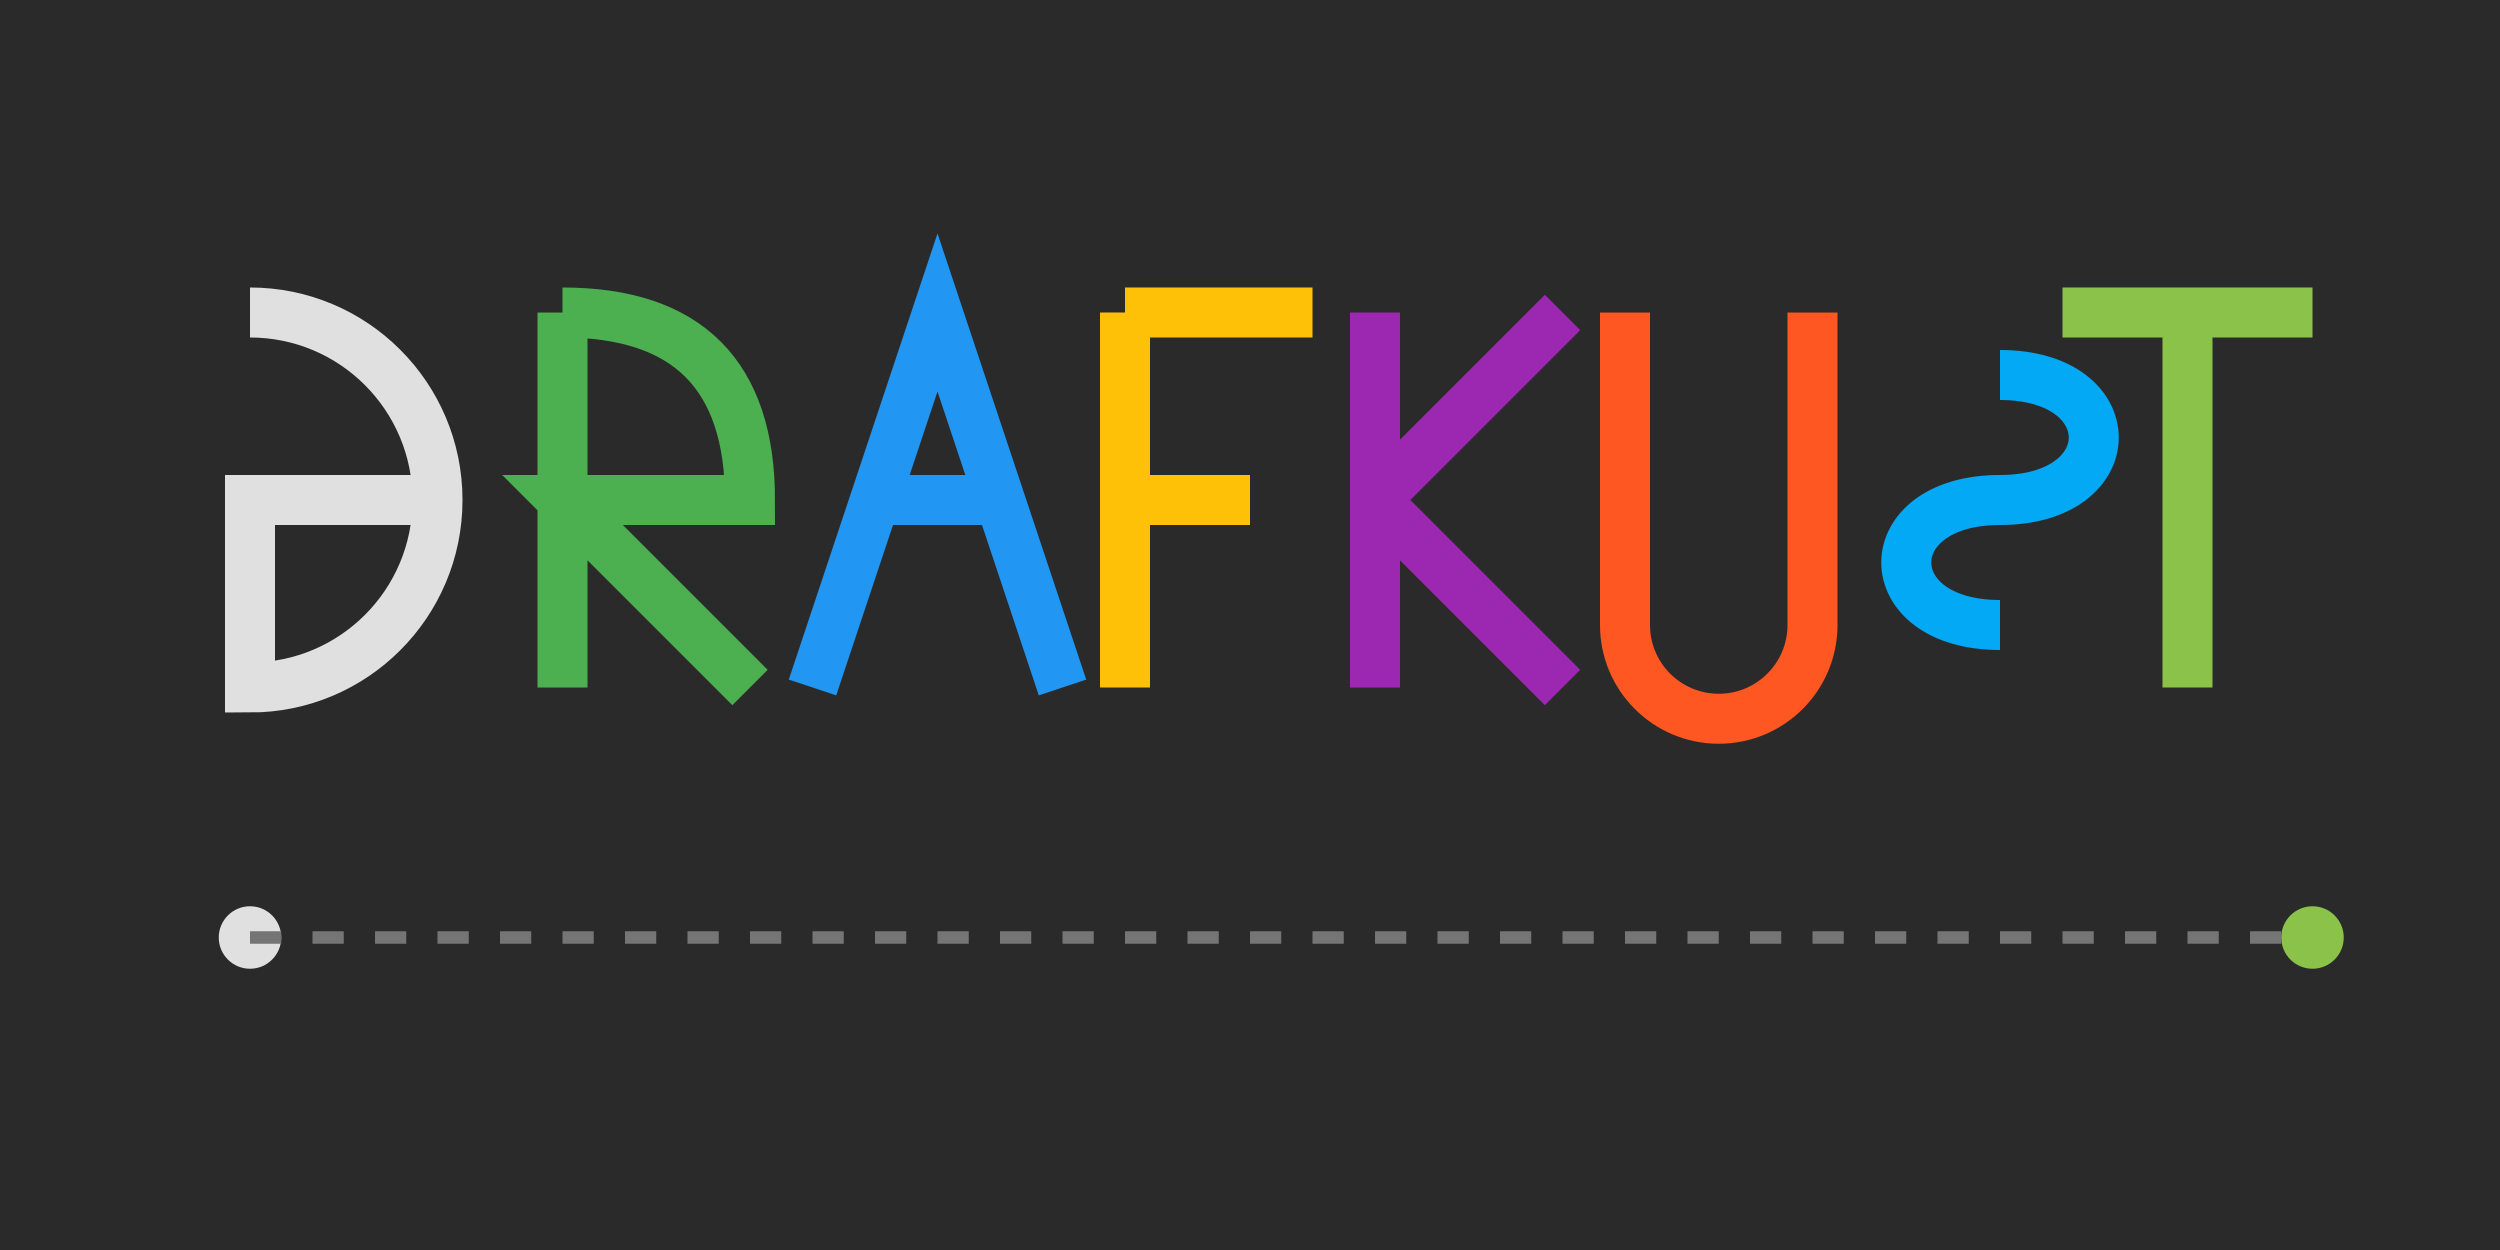
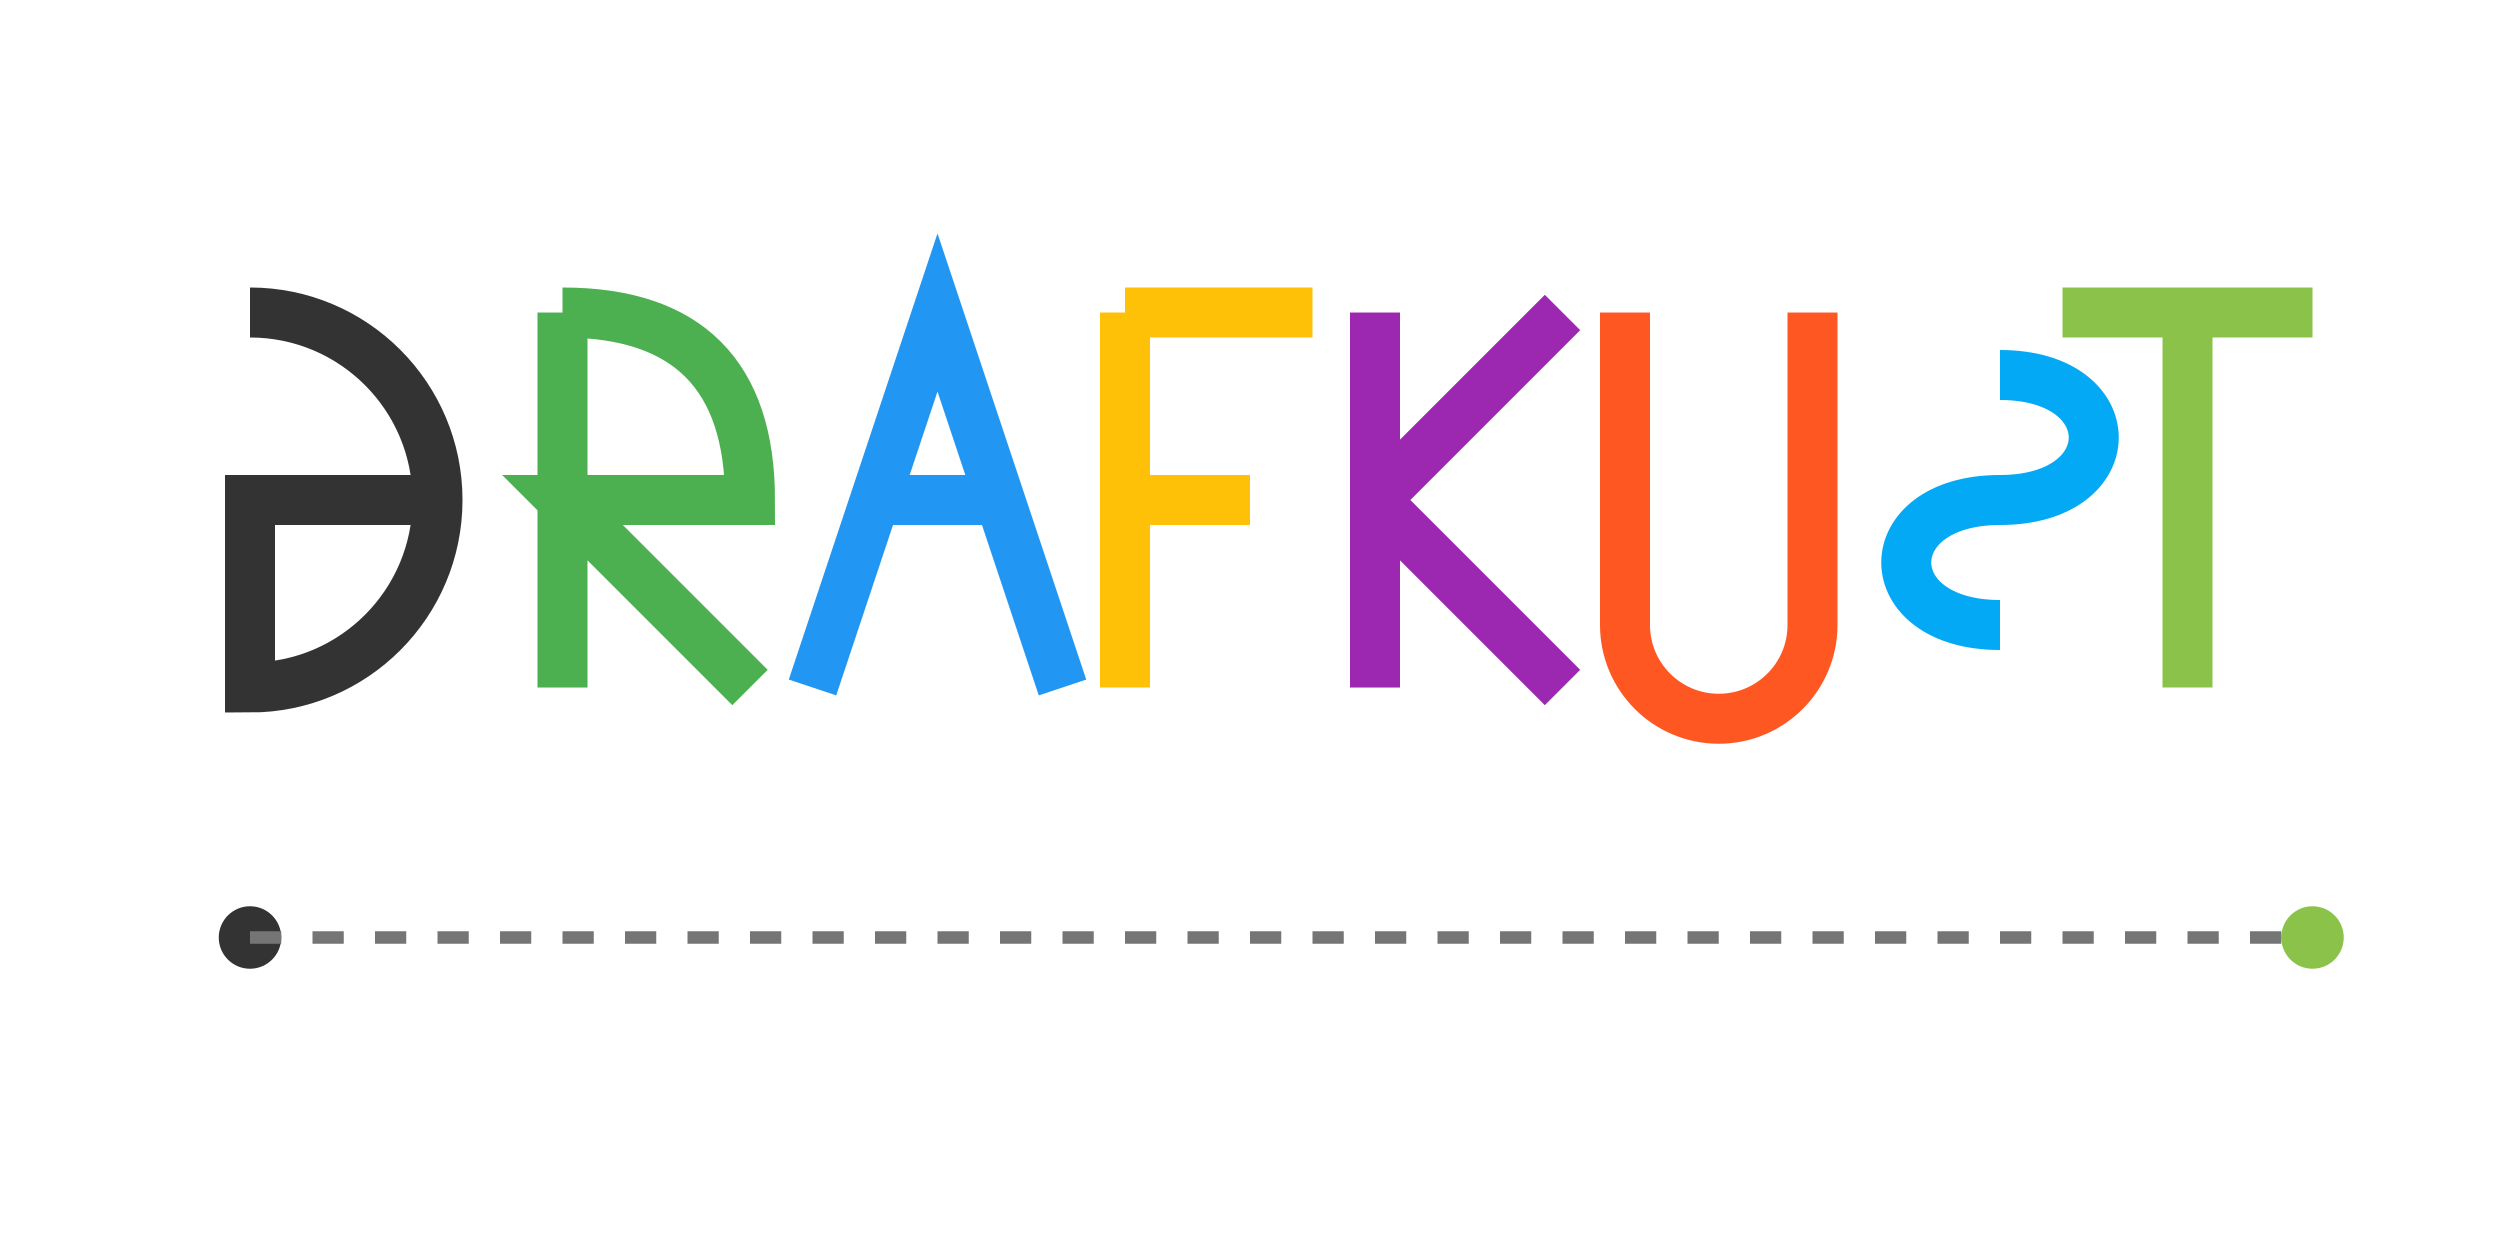
<svg xmlns="http://www.w3.org/2000/svg" viewBox="0 0 400 200">
-   <rect width="400" height="200" fill="#2a2a2a" />
-   <path d="M 40,50 A 30,30 0 1,1 40,110 L 40,80 L 70,80" fill="none" stroke="#e0e0e0" stroke-width="8" />
+   <rect width="400" height="200" fill="#ffffff" />
+   <path d="M 40,50 A 30,30 0 1,1 40,110 L 40,80 L 70,80" fill="none" stroke="#333333" stroke-width="8" />
  <path d="M 90,50 L 90,110 M 90,50 Q 120,50 120,80 L 90,80 L 120,110" fill="none" stroke="#4CAF50" stroke-width="8" />
  <path d="M 130,110 L 150,50 L 170,110 M 140,80 L 160,80" fill="none" stroke="#2196F3" stroke-width="8" />
  <path d="M 180,50 L 180,110 M 180,50 L 210,50 M 180,80 L 200,80" fill="none" stroke="#FFC107" stroke-width="8" />
  <path d="M 220,50 L 220,110 M 220,80 L 250,50 M 220,80 L 250,110" fill="none" stroke="#9C27B0" stroke-width="8" />
  <path d="M 260,50 L 260,100 A 15,15 0 0,0 290,100 L 290,50" fill="none" stroke="#FF5722" stroke-width="8" />
  <path d="M 320,60 C 340,60 340,80 320,80 C 300,80 300,100 320,100" fill="none" stroke="#03A9F4" stroke-width="8" />
  <path d="M 330,50 L 370,50 M 350,50 L 350,110" fill="none" stroke="#8BC34A" stroke-width="8" />
-   <circle cx="40" cy="150" r="5" fill="#e0e0e0" />
+   <circle cx="40" cy="150" r="5" fill="#333333" />
  <circle cx="370" cy="150" r="5" fill="#8BC34A" />
  <line x1="40" y1="150" x2="370" y2="150" stroke="#757575" stroke-width="2" stroke-dasharray="5,5" />
</svg>
